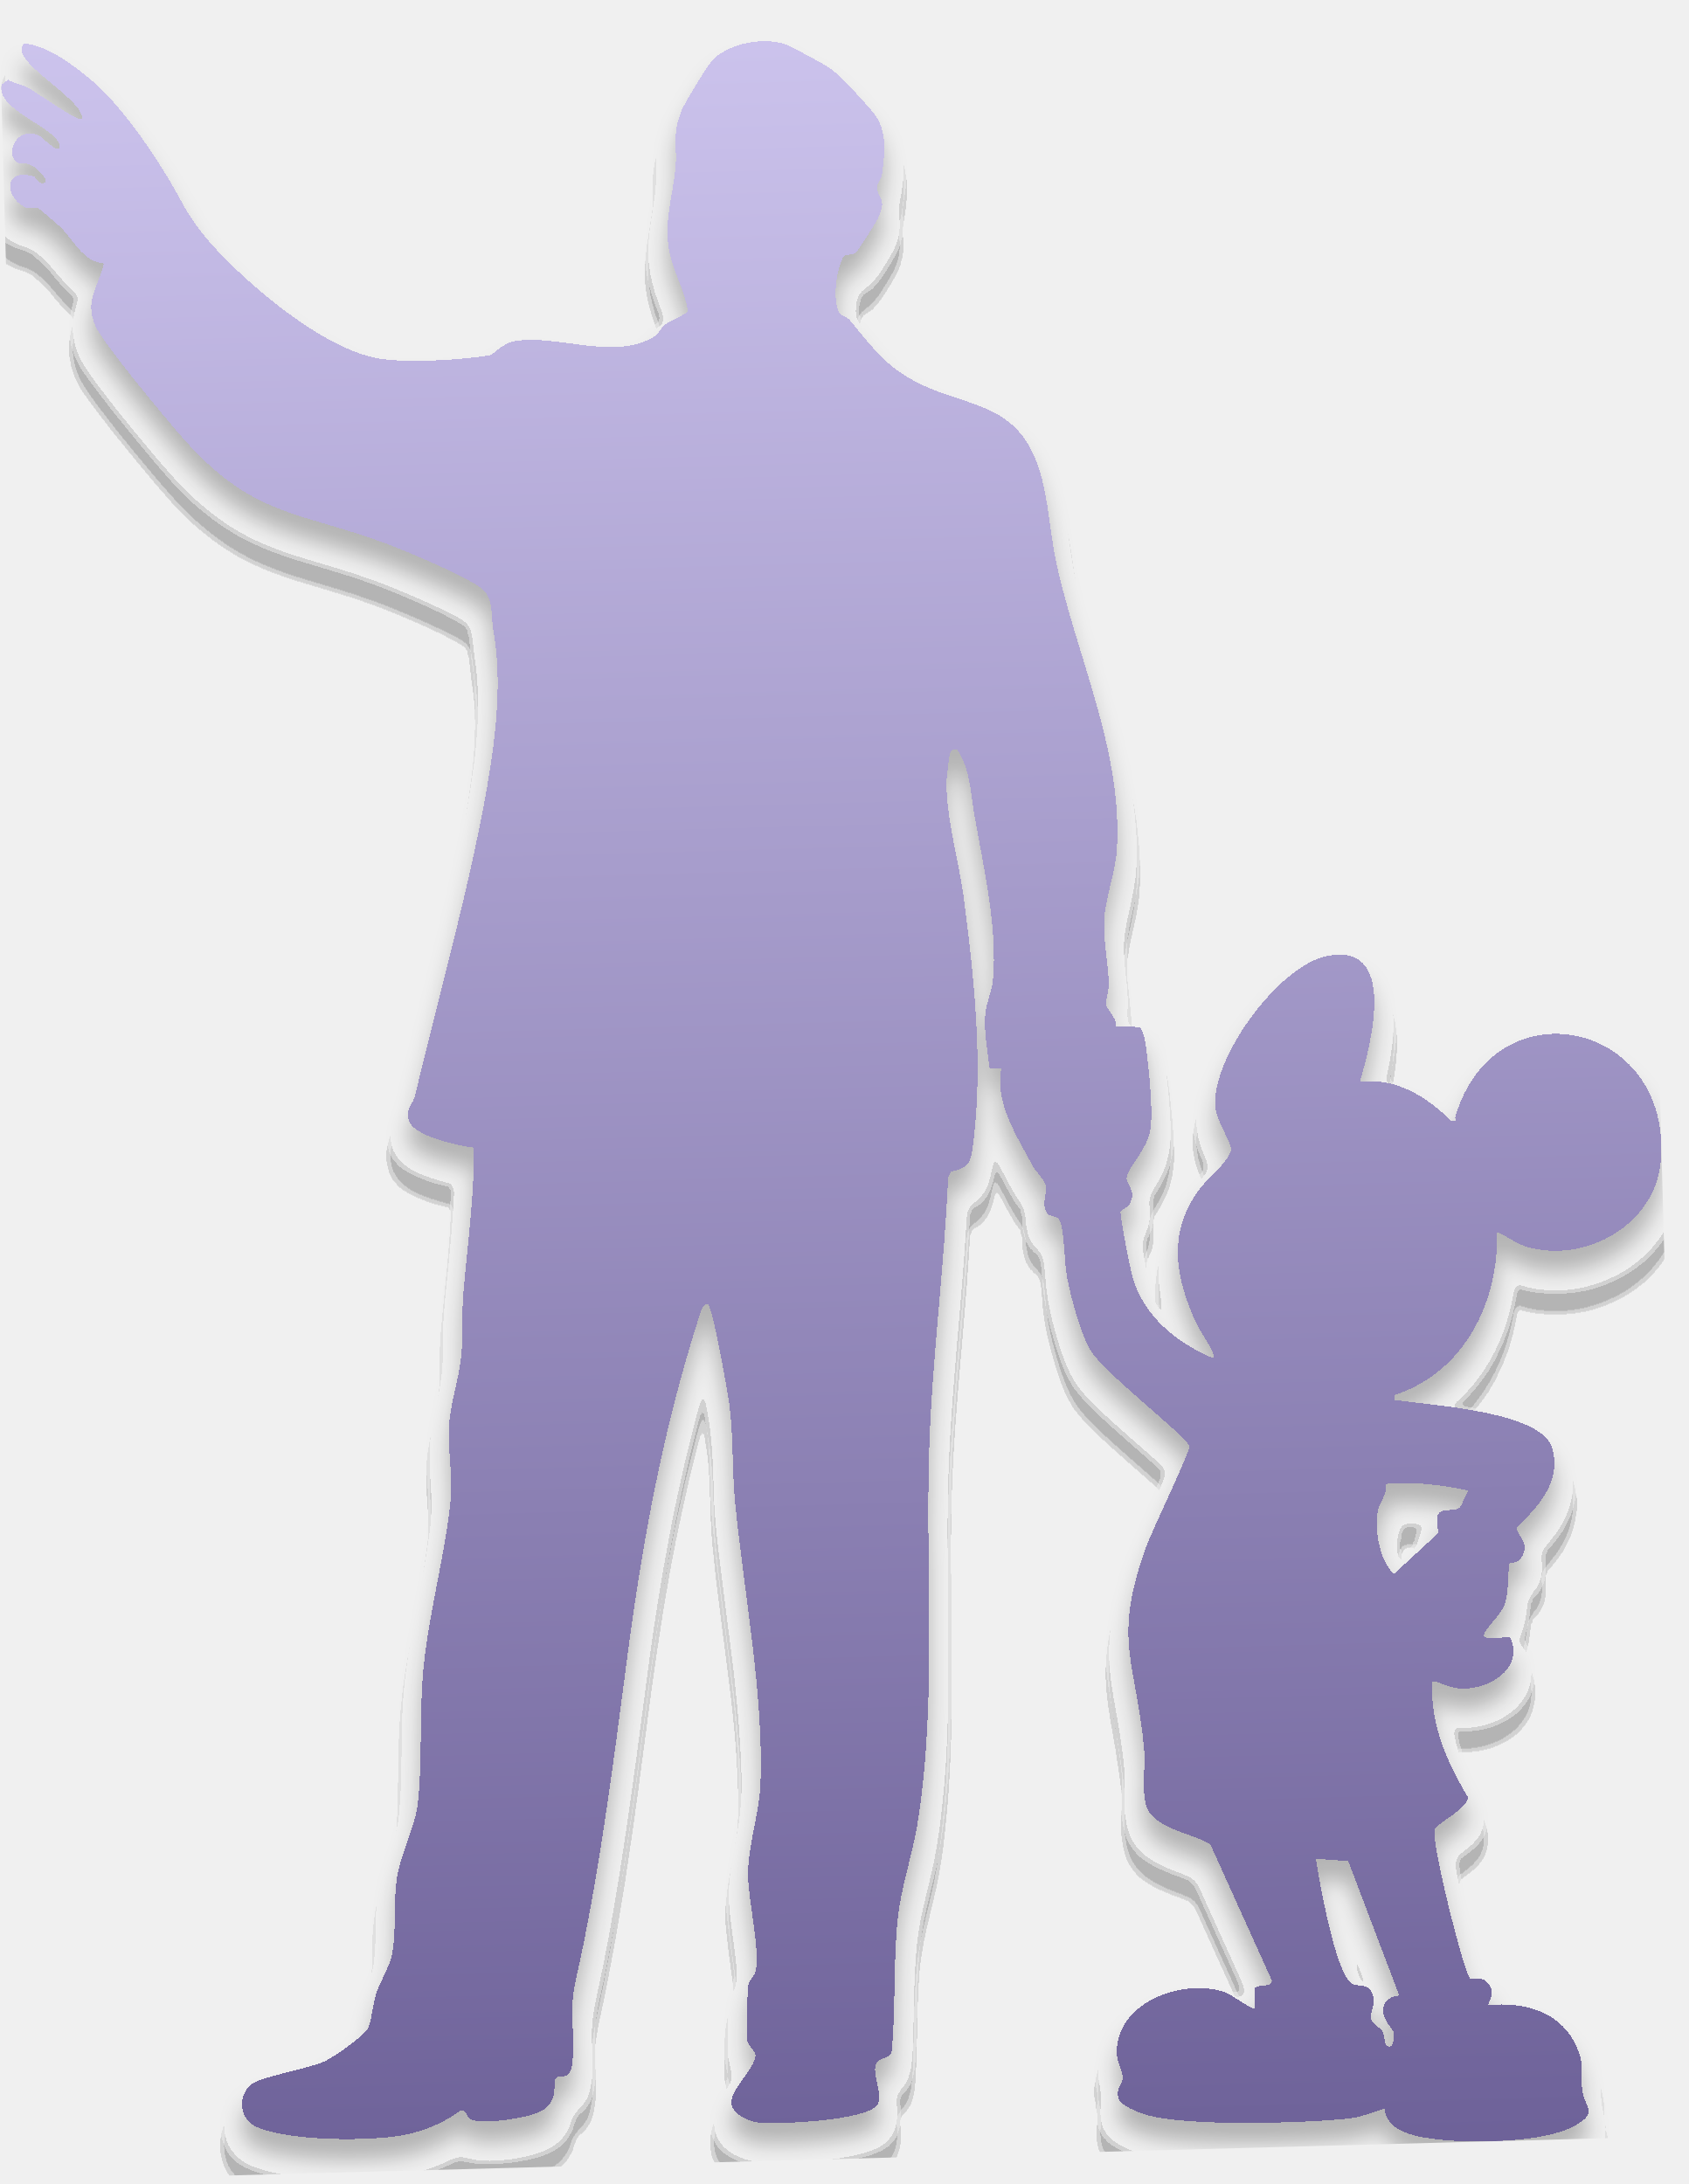
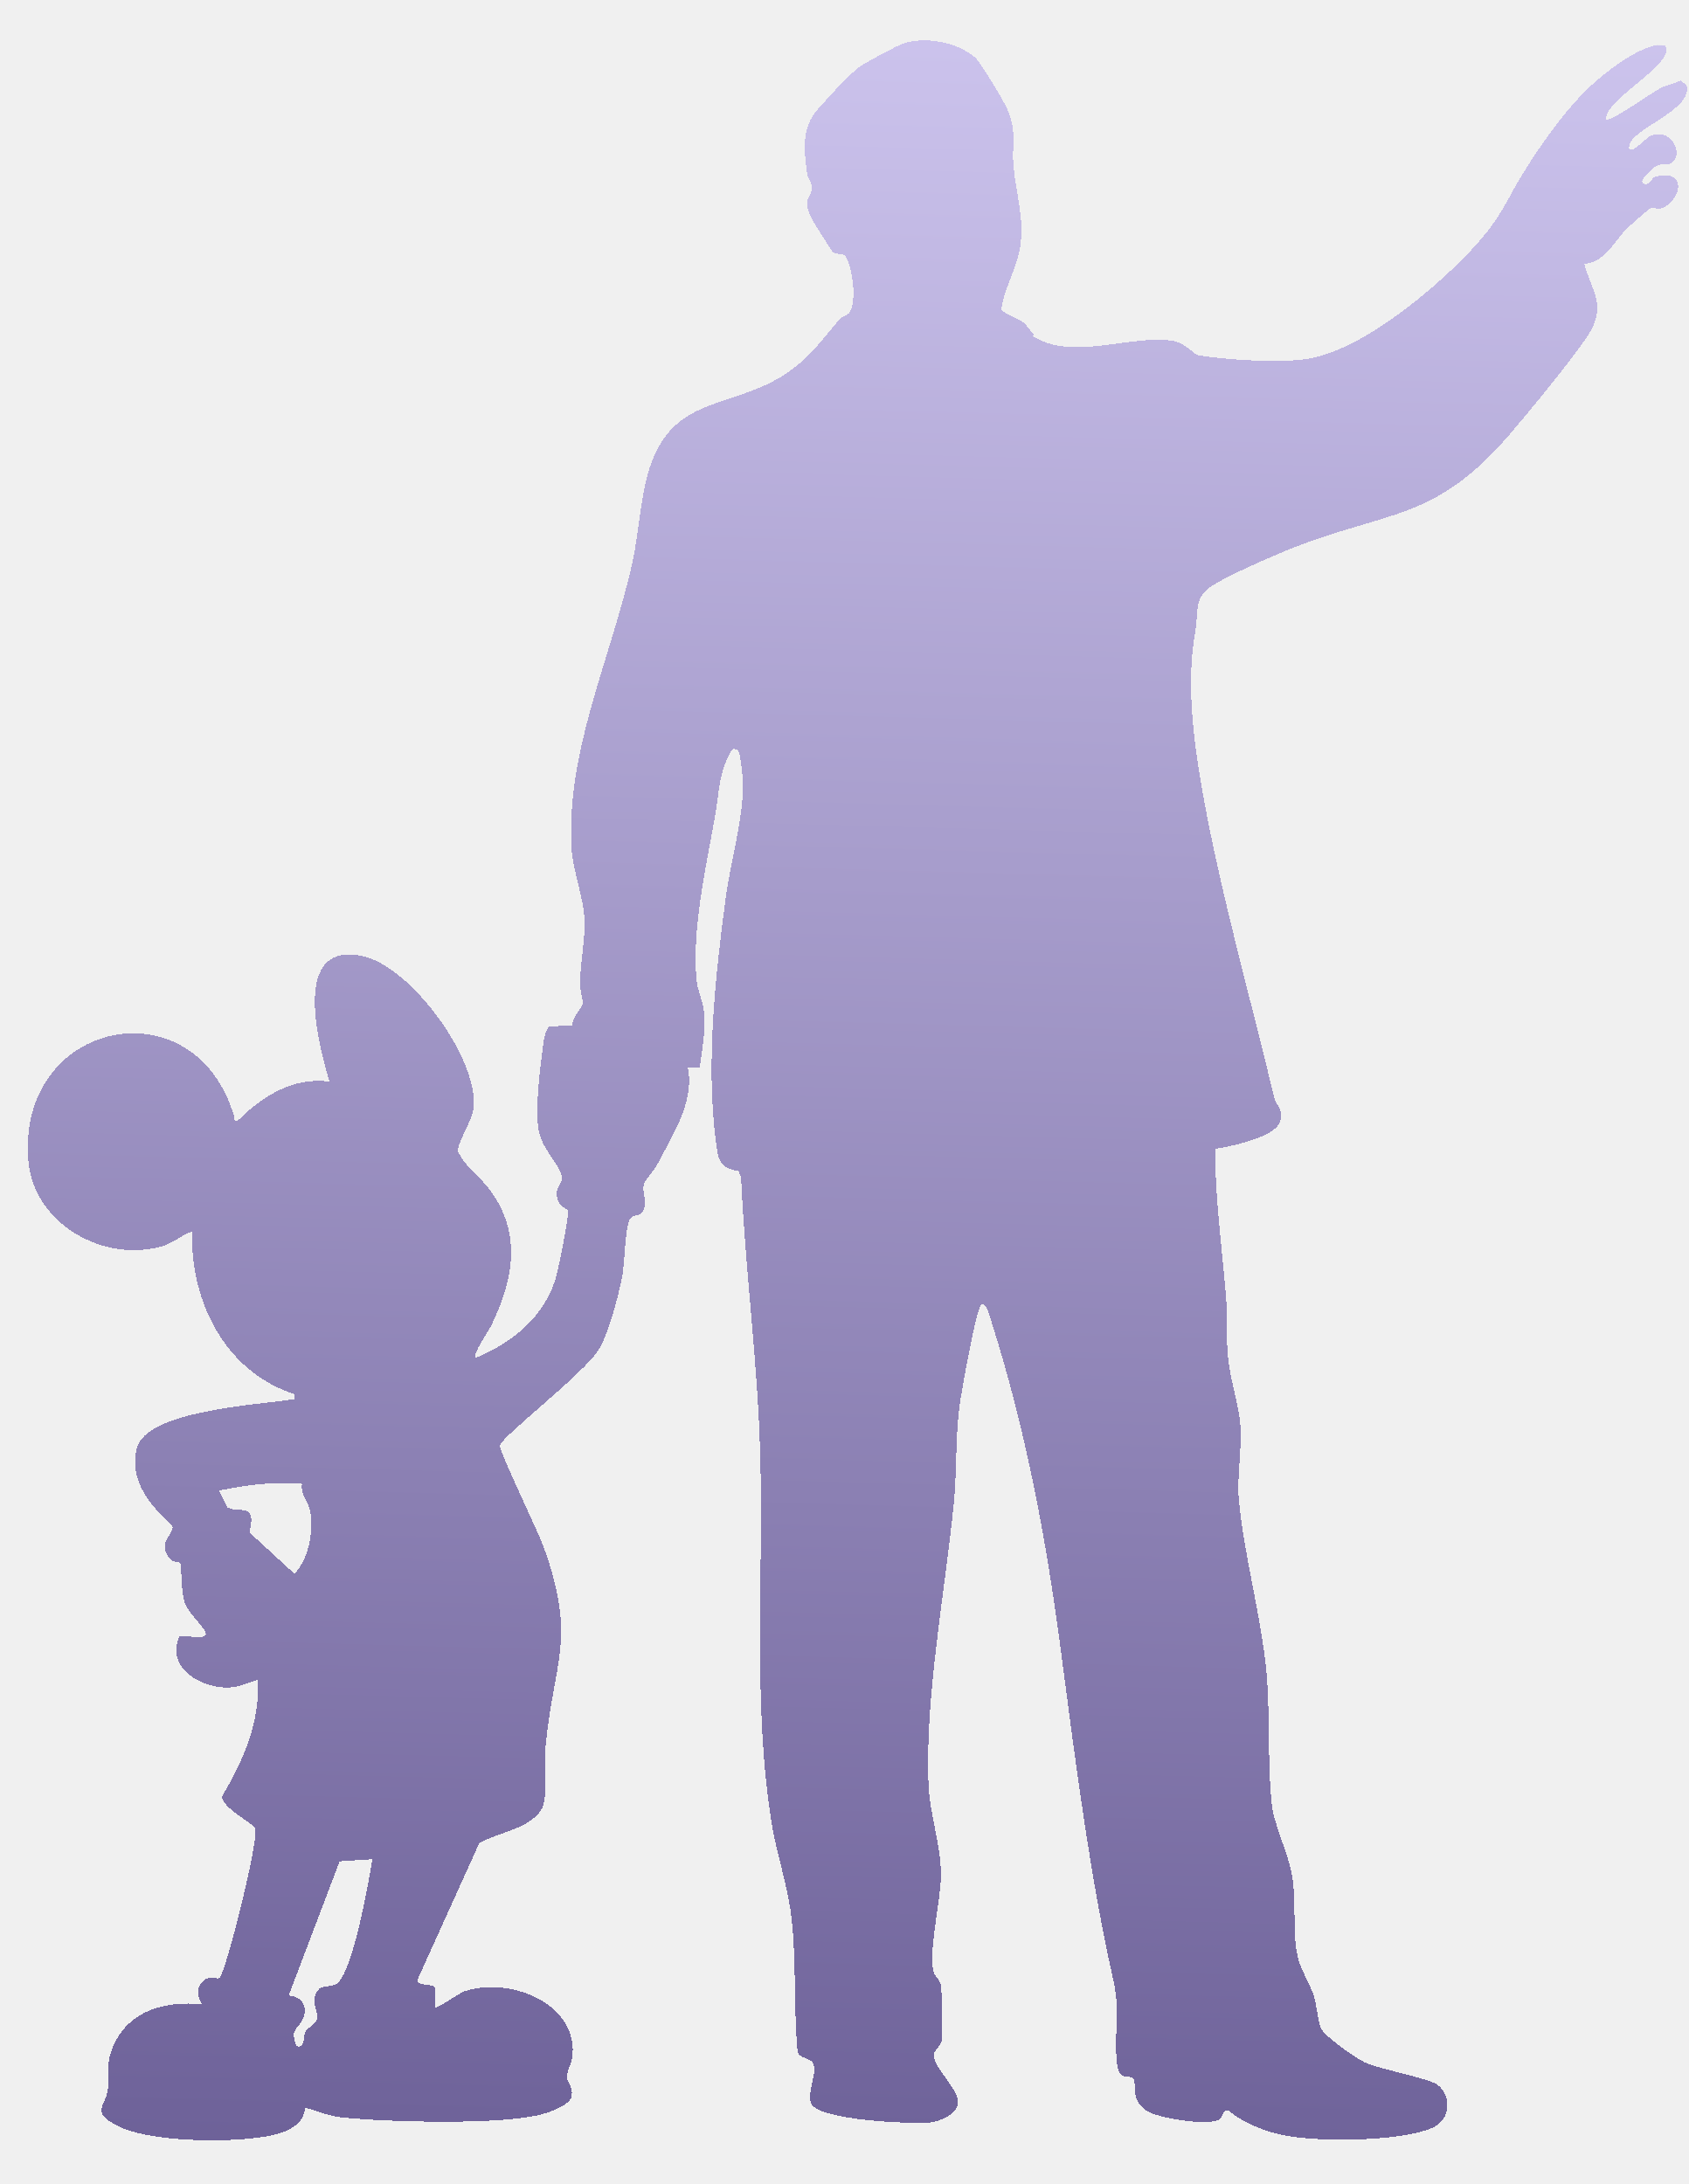
- <svg xmlns="http://www.w3.org/2000/svg" width="327" height="423" viewBox="0 0 327 423" fill="none">
-   <g clip-path="url(#clip0_164_352)" filter="url(#filter0_d_164_352)">
-     <g filter="url(#filter1_d_164_352)">
-       <path d="M126.863 65.093C127.319 64.805 128.144 63.338 128.869 62.797C129.913 62.023 132.971 60.902 133.187 60.191C132.554 55.879 130.025 52.18 129.452 47.763C128.741 42.249 130.252 37.948 130.777 32.819C131.243 28.236 130 26.142 132.072 21.207C132.691 19.739 137.193 12.3 138.2 11.384C141.531 8.329 147.801 7.15 152.051 8.566C153.103 8.916 159.087 12.183 160.229 12.891C162.723 14.429 166.457 18.829 168.577 21.163C172.008 24.94 171.372 29.178 170.773 33.89C170.668 34.69 169.83 35.464 169.854 36.346C169.925 38.758 171.962 38.239 169.89 42.55C169.603 43.148 166.14 48.534 165.877 48.8C165.102 49.583 163.707 49.053 163.287 49.81C161.938 52.244 161.187 57.935 162.476 60.463C162.863 61.215 163.941 61.278 164.527 61.967C168.203 66.334 170.669 70.012 175.788 73.067C186.253 79.314 196.739 76.857 201.252 90.955C203.017 96.475 203.334 103.502 204.595 109.23C208.659 127.67 217.468 145.568 216.262 164.672C215.99 169.008 213.932 174.242 213.79 178.512C213.665 182.133 214.599 186.586 214.706 190.546C214.745 191.972 214.1 193.538 214.218 194.527C214.36 195.722 216.275 197.057 216.103 198.731L220.651 198.934C221.321 199.352 221.758 201.507 221.867 202.364C222.414 206.685 223.277 214.213 222.822 218.342C222.372 222.454 218.803 225.435 218.19 227.975C217.85 229.378 220.362 230.525 218.629 233.376C218.24 234.017 217.121 234.179 216.999 234.728C216.83 235.478 218.815 245.498 219.222 247.001C221.336 254.828 227.716 260.022 234.966 263.071C235.568 262.246 232.42 257.905 231.836 256.659C227.665 247.787 225.948 238.975 232.129 230.51C234.024 227.918 236.987 226.037 238.37 222.972C238.686 221.507 235.633 217.313 235.359 214.596C234.4 205.018 247.518 187.219 256.768 185.208C270.767 182.162 265.516 202.098 263.317 209.549C270.218 208.588 276.332 212.436 281.002 217.097C282.289 217.257 281.654 216.844 281.832 216.232C289.456 190.411 323.856 197.672 321.598 224.89C320.583 237.119 307.148 244.737 295.803 241.524C293.373 240.833 292.07 239.475 289.882 238.652C290.272 252.19 283.48 265.832 270.111 270.157C270.021 271.668 270.074 271.104 271.006 271.251C277.099 272.215 298.792 273.353 300.634 280.626C302.256 287.021 298.013 291.723 293.778 295.72C293.462 297.162 295.928 298.294 295.06 300.737C294.193 303.18 292.649 302.448 292.277 302.882C292.021 303.182 292.217 308.481 291.377 310.688C290.537 312.895 287.955 315.053 287.413 316.426C286.754 318.107 291.708 316.751 292.499 317.223C295.217 323.417 287.824 327.539 282.407 327.015C280.563 326.836 279.093 325.867 277.349 325.581C276.872 333.765 280.127 341.2 284.249 348.055C284.253 350.32 278.617 352.893 277.84 354.238C276.888 355.898 283.511 382.319 284.699 383.227C285.143 383.565 286.755 382.787 287.813 383.768C290.164 385.952 287.872 388.055 288.218 388.355C295.029 387.7 302.063 389.522 305.151 396.102C307.024 400.082 305.981 401.326 306.384 404.784C306.787 408.242 309.809 409.181 304.538 411.927C298.736 414.946 285.461 415.134 278.904 414.405C274.951 413.968 268.508 413.225 268.131 408.396C265.664 409.116 263.718 410.046 261.051 410.331C252.516 411.233 229.246 411.933 221.635 409.502C220.317 409.079 217.04 407.803 216.621 406.524C215.984 404.575 217.308 403.747 217.407 402.529C217.505 401.311 216.368 399.518 216.282 398.024C215.702 387.822 229.126 383.002 237.299 385.877C238.23 386.202 242.676 389.372 242.976 389.009L242.949 385.076C243.443 384.254 246.637 385.005 246.252 383.501L234.349 357.166C230.752 355.085 225.001 354.49 222.462 350.866C220.847 348.559 221.86 342.189 221.558 338.849C219.99 321.609 215.346 317.87 221.948 299.572C223.003 296.653 230.427 281.199 230.313 280.147C230.123 278.409 213.773 265.985 211.129 261.458C209.141 258.055 207.388 251.307 206.622 247.36C206.089 244.622 206.154 238.548 205.233 236.492C204.672 235.234 203.279 235.828 202.696 234.857C201.586 233.007 202.927 231.112 202.446 229.417C202.192 228.512 200.484 226.798 199.862 225.622C196.806 219.839 192.603 213.56 193.922 206.849L191.632 206.911C191.238 203.591 190.575 200.26 190.764 196.877C190.911 194.27 192.045 192.147 192.266 189.927C193.279 179.745 190.298 167.228 188.604 157.354C187.835 152.862 187.909 149.259 185.363 145.154C184.609 145.042 184.116 145.251 183.914 146.047C183.754 146.694 183.25 151.129 183.263 151.805C183.401 159.445 185.682 166.648 186.659 174.144C188.634 189.309 190.364 205.77 188.513 220.981C188.078 224.577 188.004 226.288 184.136 226.886L183.594 228.047C182.84 245.866 180.418 263.667 179.904 281.491C179.216 305.111 181.417 329.662 177.686 353.078C176.702 359.246 174.496 365.355 173.833 371.755C172.971 380.098 173.435 388.572 172.723 396.94C172.716 398.586 170.68 398.509 169.91 399.293C168.455 400.772 170.972 405.268 170.018 407.501C168.25 410.749 150.739 411.464 147.023 411.124C145.127 410.946 141.916 409.565 141.635 407.451C141.288 404.811 146.129 400.781 146.292 398.133C146.351 397.145 144.76 396.351 144.663 394.869C144.557 393.295 144.678 385.94 144.909 384.535C145.096 383.383 146.036 382.784 146.277 381.923C147.305 378.231 144.894 367.906 144.854 363.28C144.797 357.559 147.023 351.335 147.258 345.451C147.946 328.563 144.031 308.181 142.359 291.11C141.749 284.877 142.04 278.493 141.263 272.229C140.992 270.052 137.985 252.788 137.005 252.551C136.1 252.334 135.493 254.69 135.271 255.373C128.352 276.994 124.411 298.564 121.462 320.995C118.858 340.774 115.994 363.593 111.584 383.088C110.09 389.682 111.294 392.241 110.917 398.645C110.623 403.647 108.428 401.511 107.636 402.513C106.888 403.45 108.532 407.23 104.304 409.123C101.841 410.221 93.177 411.649 90.983 410.378C90.302 409.984 90.254 408.431 89.191 408.724C86.178 411.088 82.053 412.765 78.297 413.498C71.63 414.797 55.831 414.68 49.731 411.973C46.055 410.347 46.138 405.597 48.748 403.628C50.562 402.26 59.809 400.604 62.736 399.303C64.531 398.509 70.379 394.446 71.241 392.851C71.966 391.507 72.171 388.078 72.878 386.029C73.621 383.865 75.418 380.823 75.856 378.804C76.89 374.063 76.034 368.277 76.966 363.108C77.722 358.902 80.427 353.422 80.882 349.516C81.831 341.399 81.169 331.79 81.991 323.212C83.041 312.295 86.342 300.508 87.285 290.27C87.701 285.746 86.661 280.573 86.955 276.001C87.225 271.791 88.883 267.032 89.319 262.582C89.699 258.644 89.396 254.449 89.712 250.697C90.499 241.254 91.857 231.739 91.772 222.269C88.767 221.943 80.697 220.155 79.357 217.405C78.204 215.045 79.93 214.023 80.356 212.234C85.014 192.566 90.861 172.212 94.333 152.353C96.054 142.495 97.268 131.694 95.514 121.953C95.035 119.294 95.683 116.151 93.429 114.137C91.033 111.994 80.091 107.36 76.599 105.986C57.878 98.661 49.239 100.799 34.791 84.15C31.769 80.665 19.789 66.276 18.46 63.095C16.359 58.078 18.972 55.782 20.126 51.026C16.032 50.69 14.221 46.438 11.714 43.995C11.202 43.498 7.53 40.324 7.258 40.228C6.581 39.988 5.937 40.751 4.634 40.029C0.883 37.947 0.641 32.431 6.613 34.202C6.919 34.291 7.785 36.217 8.802 35.255C9.399 34.688 6.876 32.469 6.392 32.184C5.007 31.367 4.448 31.875 3.841 31.674C0.499 30.549 3.046 24.132 7.567 26.257C8.217 26.566 11.98 30.547 11.481 28.015C10.823 24.661 -0.981 21.208 0.337 16.361L1.573 15.462C2.715 16.142 4.084 16.34 5.256 16.899C6.811 17.636 15.158 23.746 15.918 23.015C16.082 18.927 1.276 11.685 4.671 8.434C9.131 8.732 14.273 12.663 17.709 15.535C23.87 20.689 31.065 31.457 34.903 38.624C37.377 43.236 39.986 46.479 43.867 50.371C51.046 57.556 64.107 68.303 74.225 69.571C79.83 70.273 89.233 69.714 94.824 68.817C95.537 68.7 97.302 66.416 99.864 66.031C108.281 64.783 119.152 69.964 126.869 65.093L126.863 65.093ZM284.37 288.687C279.087 287.609 273.727 286.883 268.317 287.419C268.712 289.542 267.006 291.056 266.758 292.921C266.253 296.69 267.105 302.091 269.907 304.86L278.592 296.849C277.141 290.867 280.637 293.215 282.627 292.049C282.898 291.887 283.944 289.272 284.37 288.687ZM261.079 360.45L254.799 360.012C255.482 364.271 258.586 382.203 261.773 384.164C262.653 384.708 264.52 384.462 265.076 385.095C267.092 387.391 265.194 389.467 265.472 390.824C265.749 392.181 267.269 392.668 267.689 393.362C268.355 394.467 267.73 396.789 269.522 396.305C270.627 393.121 269.423 393.303 268.373 391.319C267.086 388.888 268.213 386.69 270.963 386.501L261.073 360.444L261.079 360.45Z" fill="url(#paint0_linear_164_352)" fill-opacity="0.8" shape-rendering="crispEdges" />
-     </g>
+ <svg xmlns="http://www.w3.org/2000/svg" id="Calque_1" version="1.1" viewBox="0 0 327 423">
+   <defs>
+     <style>
+       .st0 {
+         fill: none;
+       }
+ 
+       .st1 {
+         fill: url(#Dégradé_sans_nom);
+         fill-opacity: .8;
+       }
+ 
+       .st2 {
+         clip-path: url(#clippath);
+       }
+     </style>
+     <clipPath id="clippath">
+       <rect class="st0" x="-43.5" y="53.2" width="413.8" height="315.8" transform="translate(-52 368.8) rotate(-88.4)" />
+     </clipPath>
+     <linearGradient id="Dégradé_sans_nom" data-name="Dégradé sans nom" x1="157.8" y1="419.7" x2="169.1" y2="6" gradientTransform="translate(326.9 424) rotate(-180)" gradientUnits="userSpaceOnUse">
+       <stop offset="0" stop-color="#c3b8ec" />
+       <stop offset="1" stop-color="#4d3e83" />
+     </linearGradient>
+   </defs>
+   <g class="st2">
+     <path class="st1" d="M200,65.1c7.7,4.9,18.6-.3,27,.9,2.6.4,4.3,2.7,5,2.8,5.6.9,15,1.5,20.6.8,10.1-1.3,23.2-12,30.4-19.2,3.9-3.9,6.5-7.1,9-11.7,3.8-7.2,11-17.9,17.2-23.1,3.4-2.9,8.6-6.8,13-7.1,3.4,3.3-11.4,10.5-11.2,14.6.8.7,9.1-5.4,10.7-6.1,1.2-.6,2.5-.8,3.7-1.4l1.2.9c1.3,4.8-10.5,8.3-11.1,11.7-.5,2.5,3.3-1.4,3.9-1.8,4.5-2.1,7.1,4.3,3.7,5.4-.6.2-1.2-.3-2.6.5-.5.3-3,2.5-2.4,3.1,1,1,1.9-1,2.2-1.1,6-1.8,5.7,3.7,2,5.8-1.3.7-1.9,0-2.6.2-.3,0-3.9,3.3-4.5,3.8-2.5,2.4-4.3,6.7-8.4,7,1.2,4.8,3.8,7.1,1.7,12.1-1.3,3.2-13.3,17.6-16.3,21.1-14.4,16.6-23.1,14.5-41.8,21.8-3.5,1.4-14.4,6-16.8,8.2-2.3,2-1.6,5.2-2.1,7.8-1.8,9.7-.5,20.5,1.2,30.4,3.5,19.9,9.3,40.2,14,59.9.4,1.8,2.2,2.8,1,5.2-1.3,2.7-9.4,4.5-12.4,4.9,0,9.5,1.3,19,2.1,28.4.3,3.8,0,7.9.4,11.9.4,4.5,2.1,9.2,2.4,13.4.3,4.6-.7,9.7-.3,14.3.9,10.2,4.2,22,5.3,32.9.8,8.6.2,18.2,1.1,26.3.5,3.9,3.2,9.4,3.9,13.6.9,5.2,0,11,1.1,15.7.4,2,2.2,5.1,3,7.2.7,2,.9,5.5,1.6,6.8.9,1.6,6.7,5.7,8.5,6.5,2.9,1.3,12.2,3,14,4.3,2.6,2,2.7,6.7-1,8.3-6.1,2.7-21.9,2.8-28.6,1.5-3.8-.7-7.9-2.4-10.9-4.8-1.1-.3-1.1,1.3-1.8,1.7-2.2,1.3-10.9-.2-13.3-1.3-4.2-1.9-2.6-5.7-3.3-6.6-.8-1-3,1.1-3.3-3.9-.4-6.4.8-9-.7-15.6-4.4-19.5-7.3-42.3-9.9-62.1-2.9-22.4-6.9-44-13.8-65.6-.2-.7-.8-3-1.7-2.8-1,.2-4,17.5-4.3,19.7-.8,6.3-.5,12.6-1.1,18.9-1.7,17.1-5.6,37.5-4.9,54.3.2,5.9,2.5,12.1,2.4,17.8,0,4.6-2.5,15-1.4,18.6.2.9,1.2,1.5,1.4,2.6.2,1.4.4,8.8.2,10.3,0,1.5-1.7,2.3-1.6,3.3.2,2.6,5,6.7,4.7,9.3-.3,2.1-3.5,3.5-5.4,3.7-3.7.3-21.2-.4-23-3.6-1-2.2,1.6-6.7.1-8.2-.8-.8-2.8-.7-2.8-2.4-.7-8.4-.2-16.8-1.1-25.2-.7-6.4-2.9-12.5-3.9-18.7-3.7-23.4-1.5-48-2.2-71.6-.5-17.8-2.9-35.6-3.7-53.4l-.5-1.2c-3.9-.6-3.9-2.3-4.4-5.9-1.9-15.2-.1-31.7,1.9-46.8,1-7.5,3.3-14.7,3.4-22.3,0-.7-.5-5.1-.7-5.8-.2-.8-.7-1-1.4-.9-2.5,4.1-2.5,7.7-3.2,12.2-1.7,9.9-4.7,22.4-3.7,32.6.2,2.2,1.4,4.3,1.5,6.9.2,3.4-.5,6.7-.9,10h-2.3c1.3,6.6-2.9,12.9-5.9,18.7-.6,1.2-2.3,2.9-2.6,3.8-.5,1.7.9,3.6-.3,5.4-.6,1-2,.4-2.5,1.6-.9,2.1-.9,8.1-1.4,10.9-.8,3.9-2.5,10.7-4.5,14.1-2.6,4.5-19,17-19.2,18.7-.1,1.1,7.3,16.5,8.4,19.4,6.6,18.3,2,22,.4,39.3-.3,3.3.7,9.7-.9,12-2.5,3.6-8.3,4.2-11.9,6.3l-11.9,26.3c-.4,1.5,2.8.8,3.3,1.6v3.9c.3.4,4.7-2.8,5.7-3.1,8.2-2.9,21.6,1.9,21,12.1,0,1.5-1.2,3.3-1.1,4.5,0,1.2,1.4,2,.8,4-.4,1.3-3.7,2.6-5,3-7.6,2.4-30.9,1.7-39.4.8-2.7-.3-4.6-1.2-7.1-1.9-.4,4.8-6.8,5.6-10.8,6-6.6.7-19.8.5-25.6-2.5-5.3-2.7-2.2-3.7-1.8-7.1.4-3.5-.6-4.7,1.2-8.7,3.1-6.6,10.1-8.4,16.9-7.7.3-.3-1.9-2.4.4-4.6,1.1-1,2.7-.2,3.1-.5,1.2-.9,7.8-27.3,6.9-29-.8-1.3-6.4-3.9-6.4-6.2,4.1-6.9,7.4-14.3,6.9-22.5-1.7.3-3.2,1.3-5.1,1.4-5.4.5-12.8-3.6-10.1-9.8.8-.5,5.7.9,5.1-.8-.5-1.4-3.1-3.5-4-5.7-.8-2.2-.6-7.5-.9-7.8-.4-.4-1.9.3-2.8-2.1-.9-2.4,1.6-3.6,1.3-5-4.2-4-8.5-8.7-6.9-15.1,1.8-7.3,23.5-8.4,29.6-9.4.9-.1,1,.4.9-1.1-13.4-4.3-20.2-18-19.8-31.5-2.2.8-3.5,2.2-5.9,2.9-11.3,3.2-24.8-4.4-25.8-16.6-2.3-27.2,32.1-34.5,39.8-8.7.2.6-.5,1,.8.9,4.7-4.7,10.8-8.5,17.7-7.5-2.2-7.5-7.5-27.4,6.5-24.3,9.2,2,22.4,19.8,21.4,29.4-.3,2.7-3.3,6.9-3,8.4,1.4,3.1,4.3,4.9,6.2,7.5,6.2,8.5,4.5,17.3.3,26.1-.6,1.2-3.7,5.6-3.1,6.4,7.3-3,13.6-8.2,15.7-16.1.4-1.5,2.4-11.5,2.2-12.3-.1-.5-1.2-.7-1.6-1.4-1.7-2.9.8-4,.4-5.4-.6-2.5-4.2-5.5-4.6-9.6-.5-4.1.4-11.7,1-16,.1-.9.5-3,1.2-3.4l4.5-.2c-.2-1.7,1.7-3,1.9-4.2.1-1-.5-2.6-.5-4,.1-4,1-8.4.9-12-.1-4.3-2.2-9.5-2.5-13.8-1.2-19.1,7.6-37,11.7-55.4,1.3-5.7,1.6-12.8,3.3-18.3,4.5-14.1,15-11.6,25.5-17.9,5.1-3.1,7.6-6.7,11.3-11.1.6-.7,1.7-.8,2.1-1.5,1.3-2.5.5-8.2-.8-10.7-.4-.8-1.8-.2-2.6-1-.3-.3-3.7-5.7-4-6.3-2.1-4.3,0-3.8,0-6.2,0-.9-.8-1.7-.9-2.5-.6-4.7-1.2-9,2.2-12.7,2.1-2.3,5.9-6.7,8.3-8.3,1.1-.7,7.1-4,8.2-4.3,4.3-1.4,10.5-.2,13.9,2.8,1,.9,5.5,8.4,6.1,9.8,2.1,4.9.8,7,1.3,11.6.5,5.1,2,9.4,1.3,14.9-.6,4.4-3.1,8.1-3.7,12.4.2.7,3.3,1.8,4.3,2.6.7.5,1.6,2,2,2.3h0ZM44.3,292c2,1.2,5.5-1.2,4,4.8l8.7,8c2.8-2.8,3.7-8.2,3.1-11.9-.2-1.9-2-3.4-1.6-5.5-5.4-.5-10.8.2-16.1,1.3.4.6,1.5,3.2,1.7,3.4ZM65.8,360.4l-9.9,26.1c2.7.2,3.9,2.4,2.6,4.8-1.1,2-2.3,1.8-1.1,5,1.8.5,1.2-1.8,1.8-2.9.4-.7,1.9-1.2,2.2-2.5.3-1.4-1.6-3.4.4-5.7.6-.6,2.4-.4,3.3-.9,3.2-2,6.3-19.9,7-24.2l-6.3.4h0Z" shape-rendering="crispEdges" />
  </g>
-   <defs>
-     <filter id="filter0_d_164_352" x="0" y="0" width="326.906" height="426.249" filterUnits="userSpaceOnUse" color-interpolation-filters="sRGB">
-       <feFlood flood-opacity="0" result="BackgroundImageFix" />
-       <feColorMatrix in="SourceAlpha" type="matrix" values="0 0 0 0 0 0 0 0 0 0 0 0 0 0 0 0 0 0 127 0" result="hardAlpha" />
-       <feOffset dy="4" />
-       <feComposite in2="hardAlpha" operator="out" />
-       <feColorMatrix type="matrix" values="0 0 0 0 0 0 0 0 0 0 0 0 0 0 0 0 0 0 0.25 0" />
-       <feBlend mode="normal" in2="BackgroundImageFix" result="effect1_dropShadow_164_352" />
-       <feBlend mode="normal" in="SourceGraphic" in2="effect1_dropShadow_164_352" result="shape" />
-     </filter>
-     <filter id="filter1_d_164_352" x="-3.765" y="7.971" width="329.469" height="414.791" filterUnits="userSpaceOnUse" color-interpolation-filters="sRGB">
-       <feFlood flood-opacity="0" result="BackgroundImageFix" />
-       <feColorMatrix in="SourceAlpha" type="matrix" values="0 0 0 0 0 0 0 0 0 0 0 0 0 0 0 0 0 0 127 0" result="hardAlpha" />
-       <feOffset dy="4" />
-       <feGaussianBlur stdDeviation="2" />
-       <feComposite in2="hardAlpha" operator="out" />
-       <feColorMatrix type="matrix" values="0 0 0 0 0 0 0 0 0 0 0 0 0 0 0 0 0 0 0.25 0" />
-       <feBlend mode="normal" in2="BackgroundImageFix" result="effect1_dropShadow_164_352" />
-       <feBlend mode="normal" in="SourceGraphic" in2="effect1_dropShadow_164_352" result="shape" />
-     </filter>
-     <linearGradient id="paint0_linear_164_352" x1="157.843" y1="4.28" x2="169.061" y2="417.973" gradientUnits="userSpaceOnUse">
-       <stop stop-color="#C3B8EC" />
-       <stop offset="1" stop-color="#4D3E83" />
-     </linearGradient>
-     <clipPath id="clip0_164_352">
-       <rect width="315.804" height="413.841" fill="white" transform="translate(0 8.56055) rotate(-1.5533)" />
-     </clipPath>
-   </defs>
</svg>
